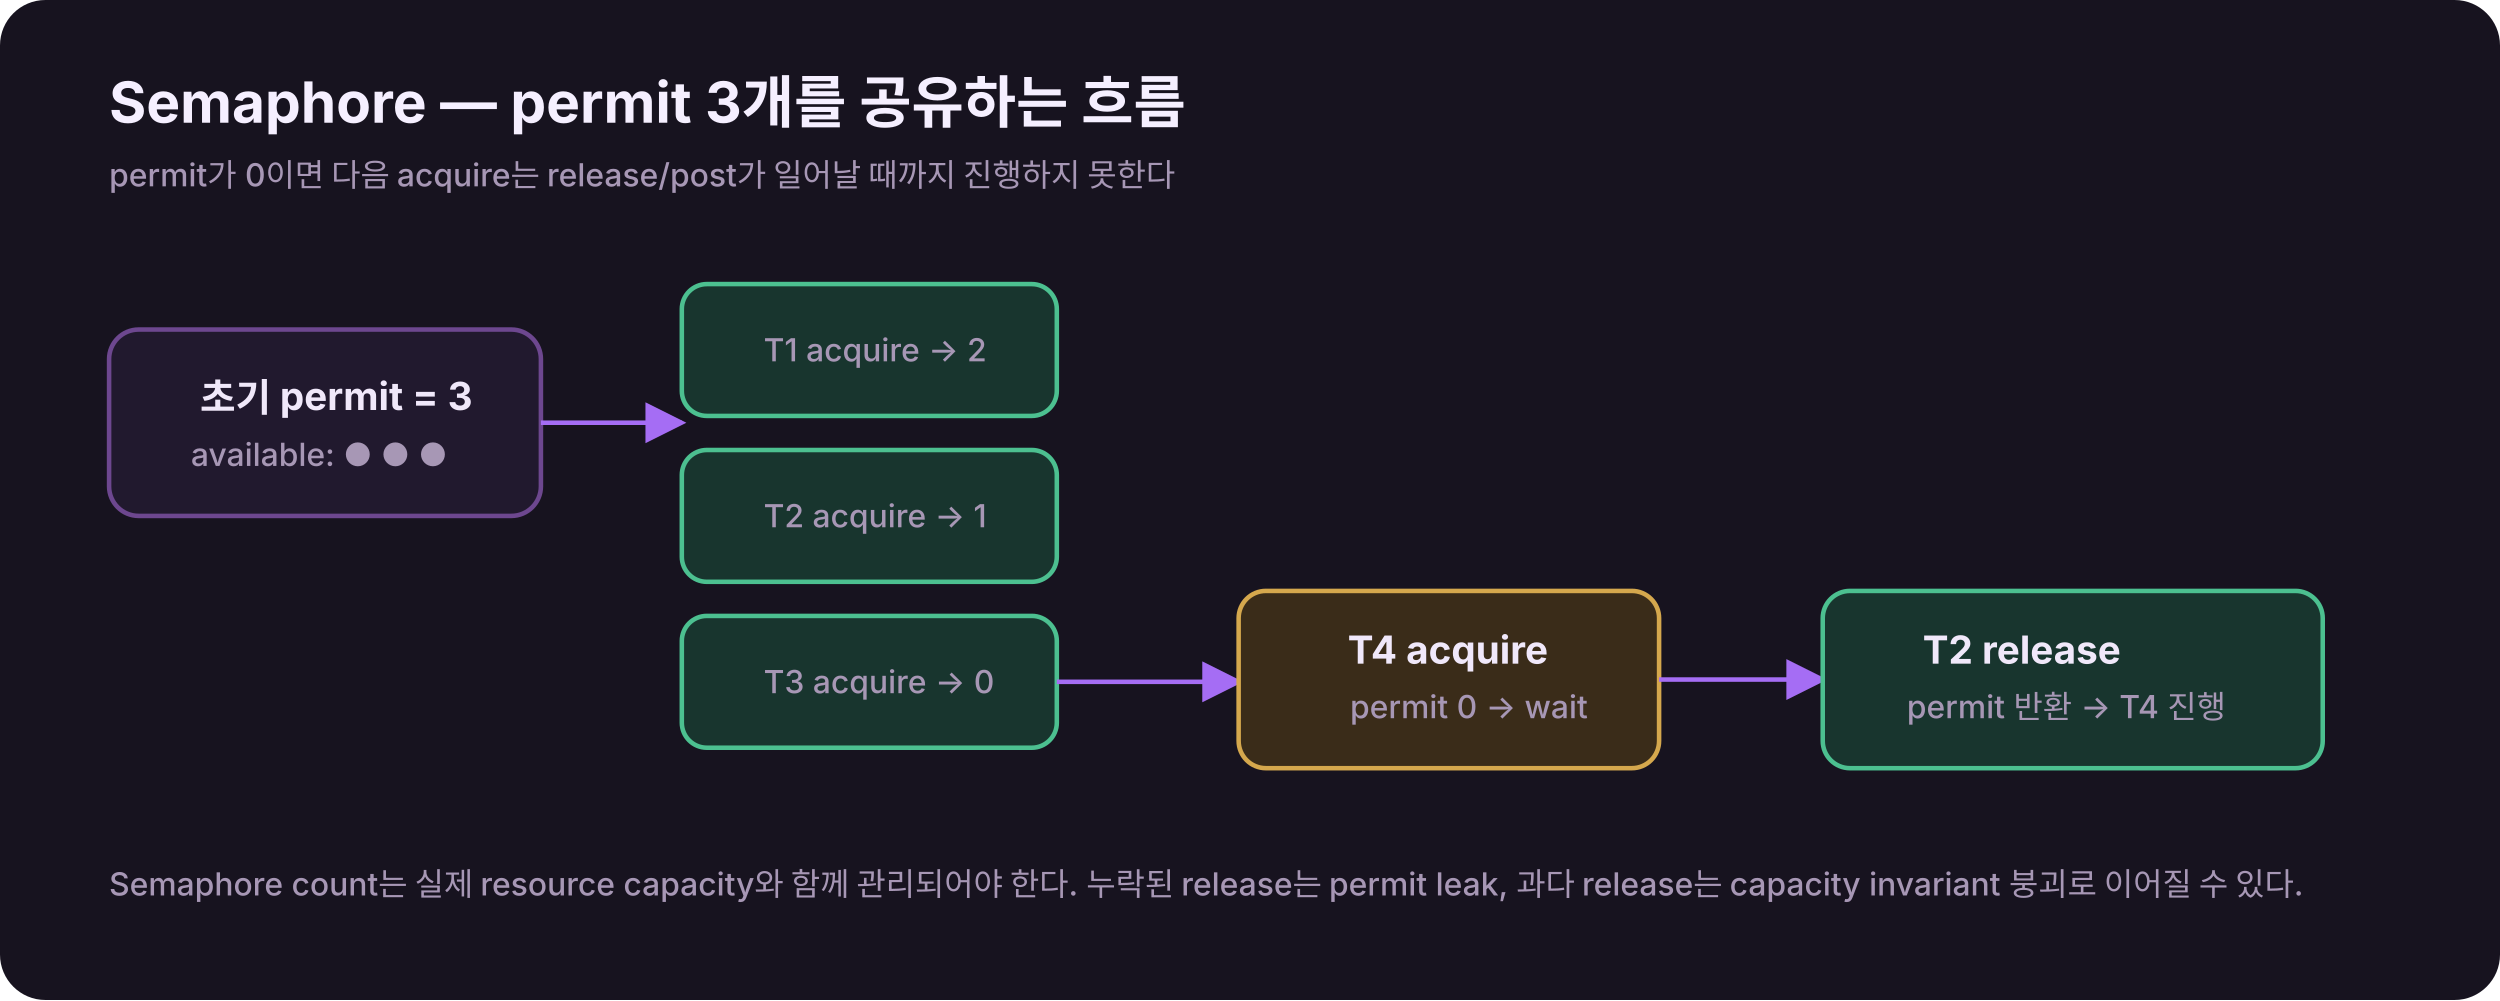
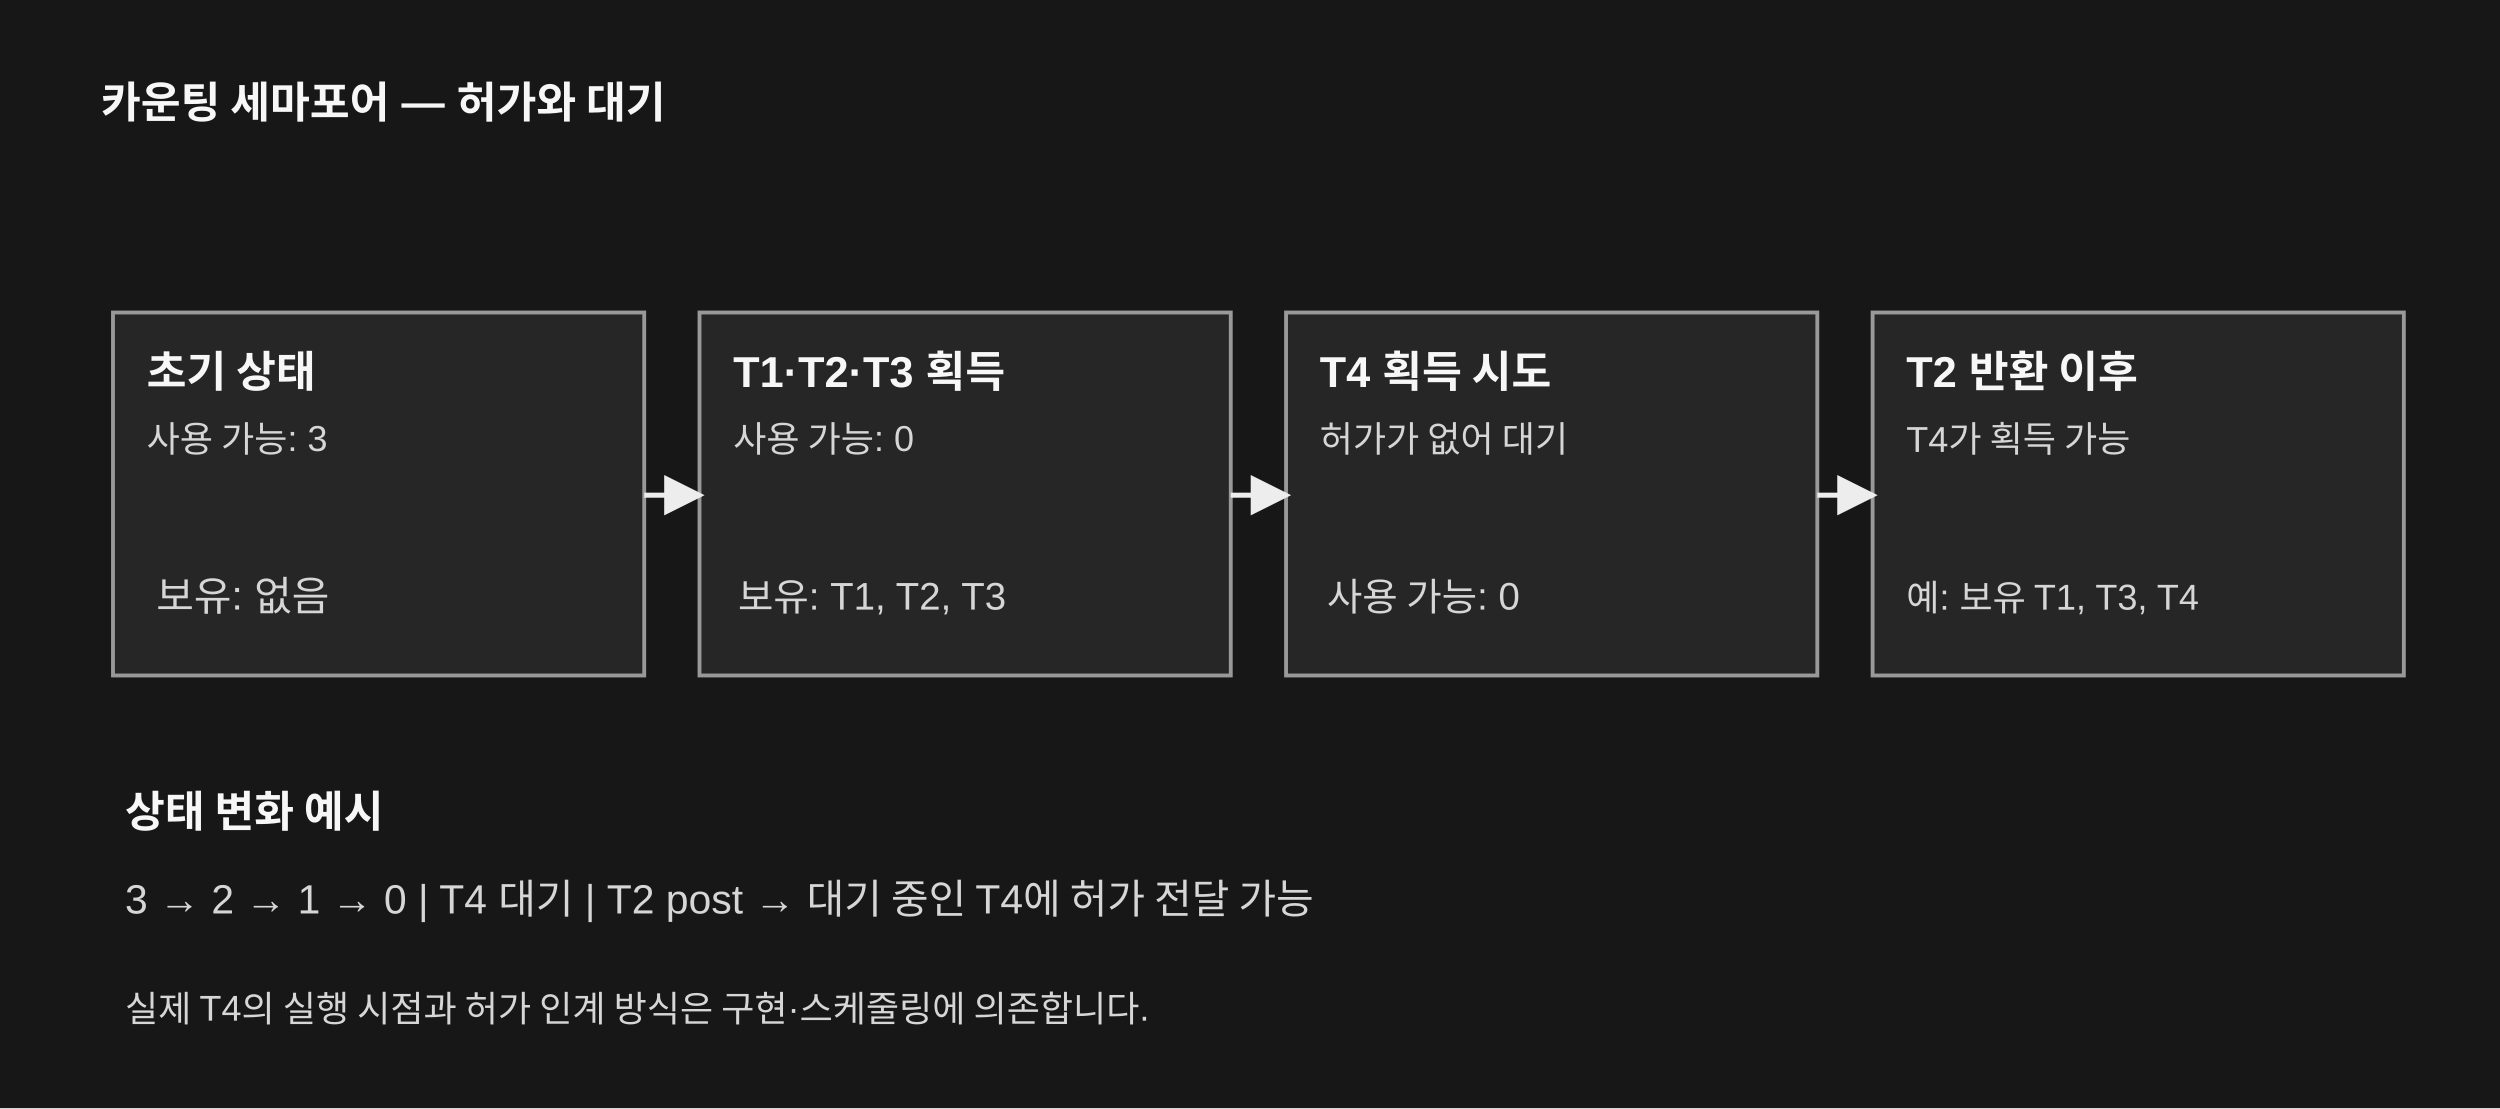
- <svg xmlns="http://www.w3.org/2000/svg" viewBox="0 0 1100 440" role="img" aria-labelledby="title desc">
+ <svg xmlns="http://www.w3.org/2000/svg" viewBox="0 0 1040 461" role="img" aria-labelledby="title desc">
  <defs>
-     <marker id="arrow" markerWidth="9" markerHeight="9" refX="8" refY="4.5" orient="auto">
-       <path d="M0 0L9 4.5L0 9Z" fill="#a56df4" />
+     <marker id="arrowhead" markerWidth="8" markerHeight="8" refX="7" refY="4" orient="auto">
+       <path d="M0 0L8 4L0 8Z" fill="#ededed" />
    </marker>
-     <style>.bg{fill:#17131f}.title{fill:#f5efff;font:700 25px Inter,Arial,sans-serif}.label{fill:#f0e8fa;font:650 17px Inter,Arial,sans-serif}.small{fill:#a797b5;font:500 14px Inter,Arial,sans-serif}.box{fill:#21192e;stroke:#6d478f;stroke-width:2}.active{fill:#18352e;stroke:#4cc090;stroke-width:2}.wait{fill:#3a2c19;stroke:#d5a84d;stroke-width:2}.line{stroke:#a56df4;stroke-width:2;fill:none;marker-end:url(#arrow)}</style>
+     <style>.bg{fill:#171717}.box{fill:#262626;stroke:#999;stroke-width:1.6}.linebox{fill:none;stroke:#bbb;stroke-width:1.7}.shade{fill:#363636;stroke:#ededed;stroke-width:1.6}.label{fill:#f7f7f7;font:600 18px Arial,"Noto Sans KR",sans-serif}.sub{fill:#d6d6d6;font-family:Arial,"Noto Sans KR",sans-serif}.arrow{stroke:#ededed;stroke-width:2.1;fill:none;marker-end:url(#arrowhead)}.plain{stroke:#acacac;stroke-width:1.6;fill:none}.dashed{stroke:#aaa;stroke-width:1.5;stroke-dasharray:7 5;fill:none}.divider{stroke:#8d8d8d;stroke-width:1.3}</style>
  </defs>
-   <rect class="bg" width="1100" height="440" rx="20" />
-   <text class="title" x="48" y="54">Semaphore — permit 3개를 공유하는 흐름</text>
-   <text class="small" x="48" y="82">permit가 0이면 다음 acquire는 release/post가 일어날 때까지 진행하지 못한다</text>
-   <rect class="box" x="48" y="145" width="190" height="82" rx="13" />
-   <text class="label" x="88" y="181">초기 permit = 3</text>
-   <text class="small" x="84" y="205">available: ● ● ●</text>
-   <path class="line" d="M238 186H300" />
-   <rect class="active" x="300" y="125" width="165" height="58" rx="11" />
-   <text class="small" x="336" y="159">T1 acquire → 2</text>
-   <rect class="active" x="300" y="198" width="165" height="58" rx="11" />
-   <text class="small" x="336" y="232">T2 acquire → 1</text>
-   <rect class="active" x="300" y="271" width="165" height="58" rx="11" />
-   <text class="small" x="336" y="305">T3 acquire → 0</text>
-   <path class="line" d="M465 300H545" />
-   <rect class="wait" x="545" y="260" width="185" height="78" rx="12" />
-   <text class="label" x="593" y="292">T4 acquire</text>
-   <text class="small" x="594" y="316">permit 0 → wait</text>
-   <path class="line" d="M730 299H802" />
-   <rect class="active" x="802" y="260" width="220" height="78" rx="12" />
-   <text class="label" x="846" y="292">T2 release</text>
-   <text class="small" x="839" y="316">permit 반환 → T4 진행</text>
-   <text class="small" x="48" y="394">Semaphore count는 실제 resource capacity와 함께 관리되어야 한다. 누락된 release는 permit leak, 과다 release는 capacity invariant 붕괴로 이어질 수 있다.</text>
+   <rect class="bg" width="1040" height="461" />
+   <text class="label" x="42" y="49" font-size="25" text-anchor="start">카운팅 세마포어 — 허가와 대기</text>
+   <rect class="box" x="47" y="130" width="221" height="151" />
+   <text class="label" x="61" y="161" font-size="18" text-anchor="start">초기 상태</text>
+   <text class="sub" x="61" y="188" font-size="15" text-anchor="start">사용 가능: 3</text>
+   <text class="sub" x="65" y="254" font-size="17" text-anchor="start">보유: 없음</text>
+   <rect class="box" x="291" y="130" width="221" height="151" />
+   <text class="label" x="305" y="161" font-size="18" text-anchor="start">T1·T2·T3 획득</text>
+   <text class="sub" x="305" y="188" font-size="15" text-anchor="start">사용 가능: 0</text>
+   <text class="sub" x="307" y="254" font-size="16" text-anchor="start">보유: T1, T2, T3</text>
+   <rect class="box" x="535" y="130" width="221" height="151" />
+   <text class="label" x="549" y="161" font-size="18" text-anchor="start">T4 획득 시도</text>
+   <text class="sub" x="549" y="188" font-size="15" text-anchor="start">허가가 없어 대기</text>
+   <text class="sub" x="552" y="254" font-size="16" text-anchor="start">사용 가능: 0</text>
+   <rect class="box" x="779" y="130" width="221" height="151" />
+   <text class="label" x="793" y="161" font-size="18" text-anchor="start">T2 반환 이후</text>
+   <text class="sub" x="793" y="188" font-size="15" text-anchor="start">T4가 획득 가능</text>
+   <text class="sub" x="793" y="254" font-size="15" text-anchor="start">예: 보유 T1, T3, T4</text>
+   <path class="arrow" d="M268 206L291 206" />
+   <path class="arrow" d="M512 206L535 206" />
+   <path class="arrow" d="M756 206L779 206" />
+   <text class="label" x="52" y="344" font-size="19" text-anchor="start">상태 변화 예시</text>
+   <text class="sub" x="52" y="380" font-size="17" text-anchor="start">3 → 2 → 1 → 0  |  T4 대기  |  T2 post → 대기 중인 T4에 허가 전달 가능</text>
+   <text class="sub" x="52" y="425" font-size="15" text-anchor="start">실제 T4의 실행 시점과 허가 인계 방식은 구현·스케줄링에 의존합니다.</text>
</svg>
